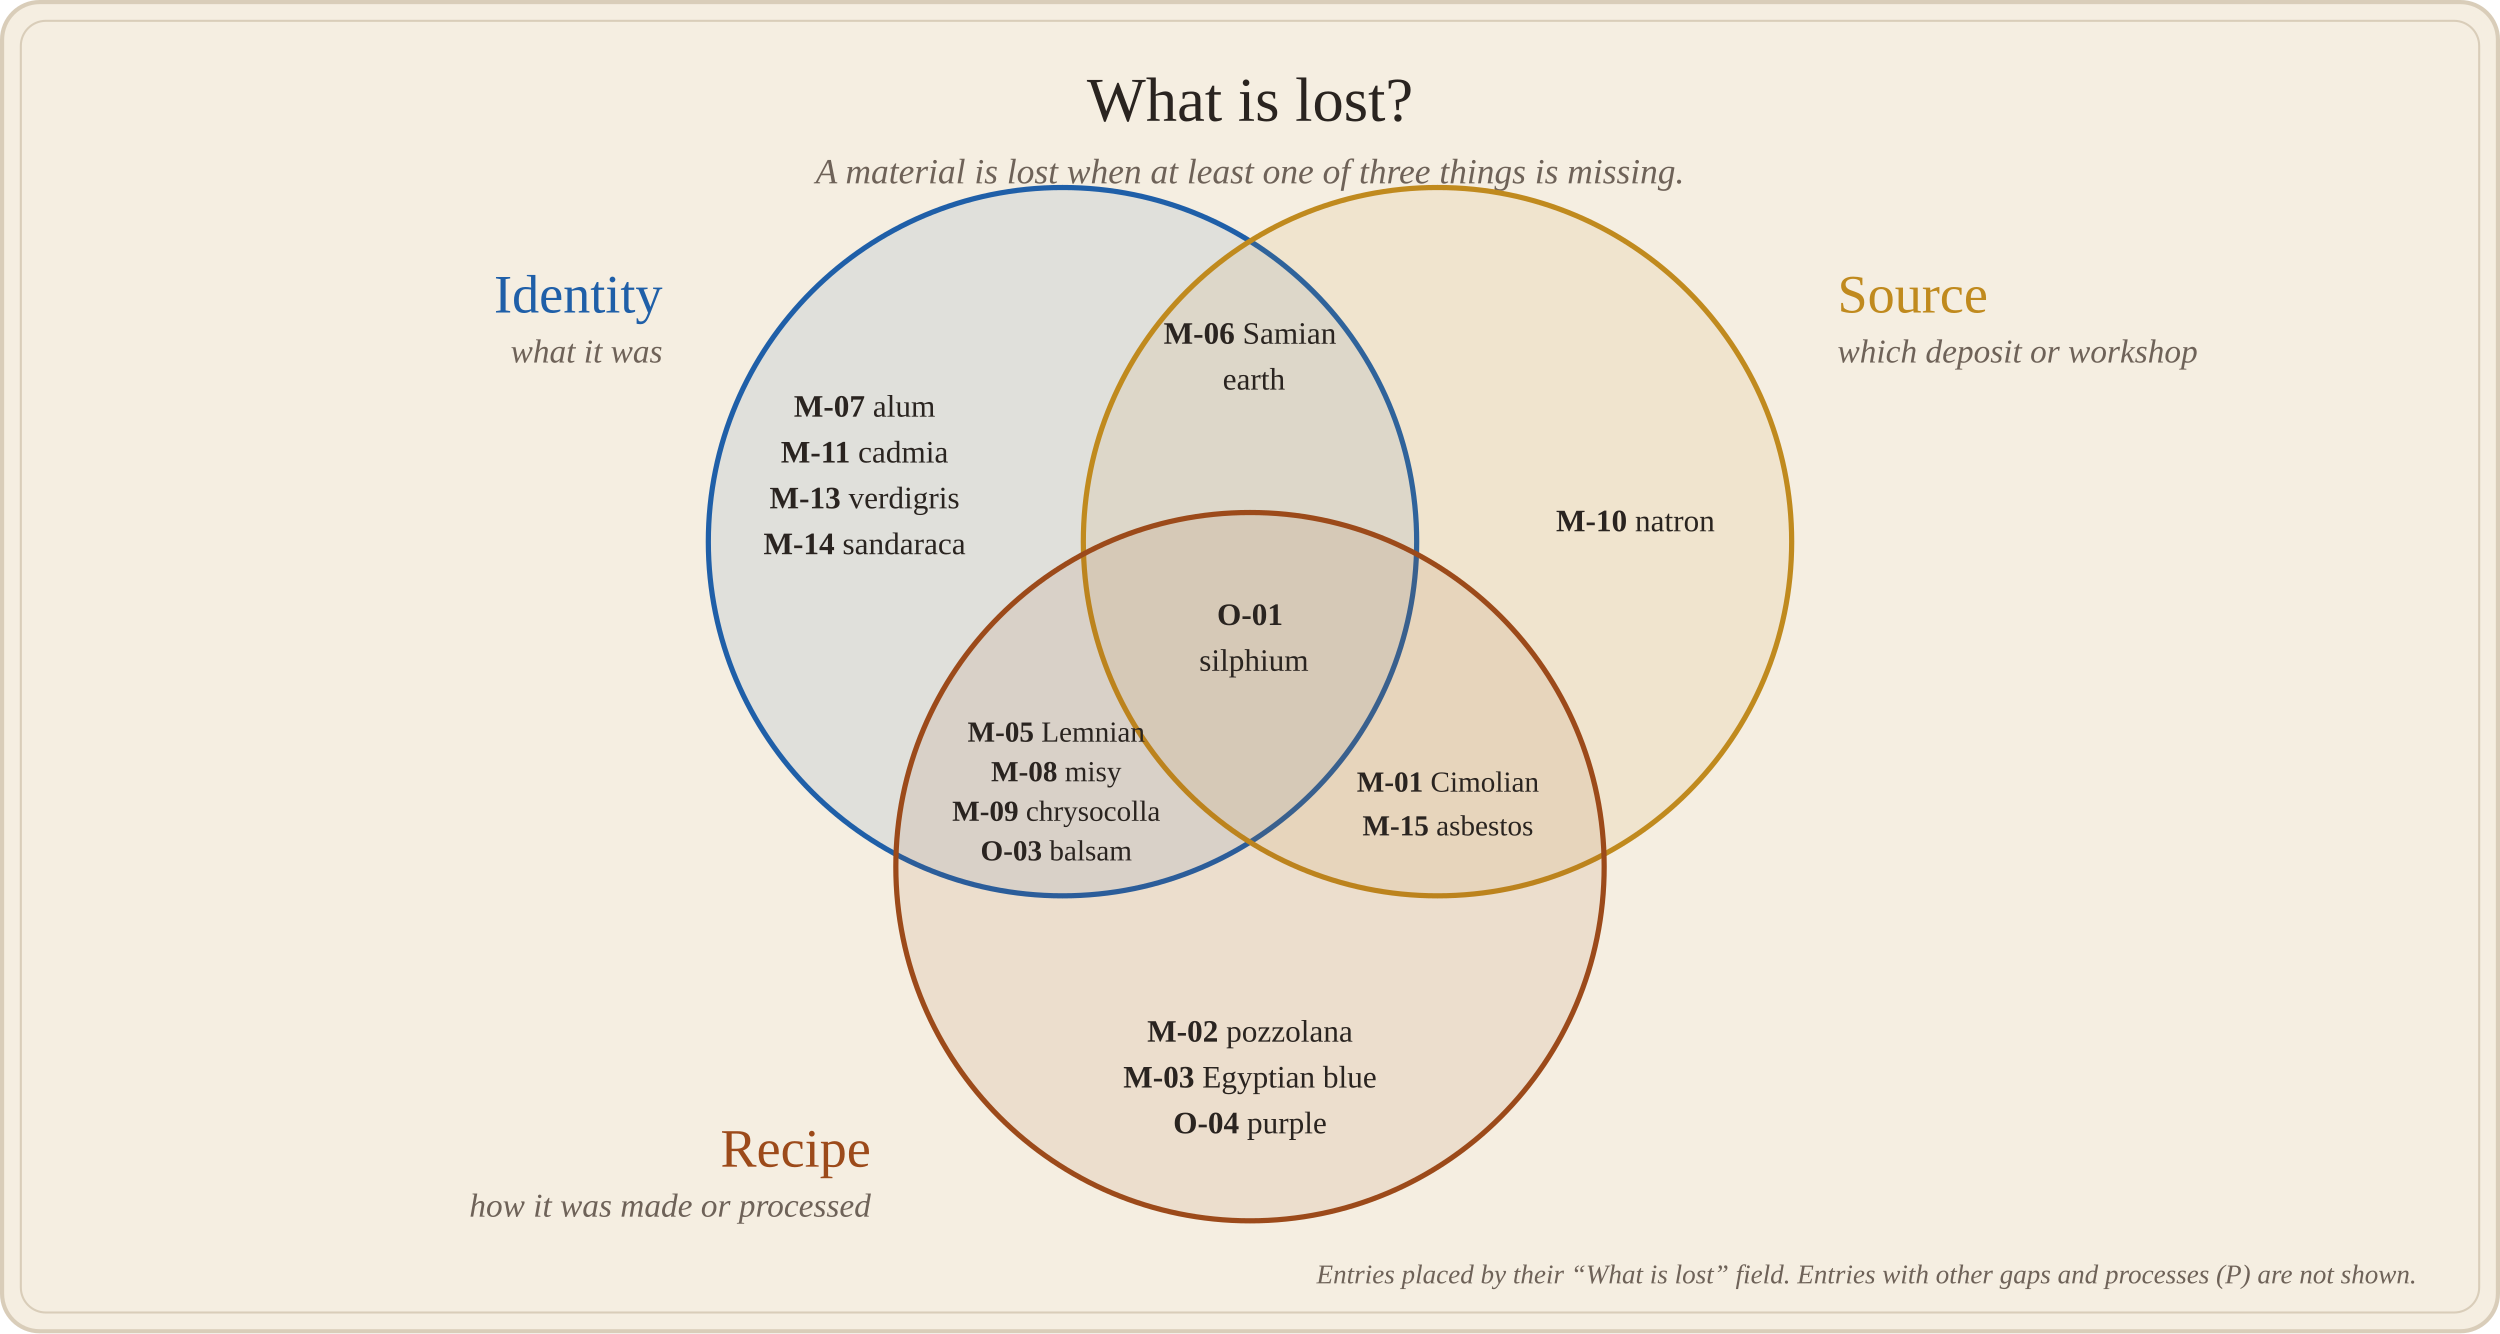
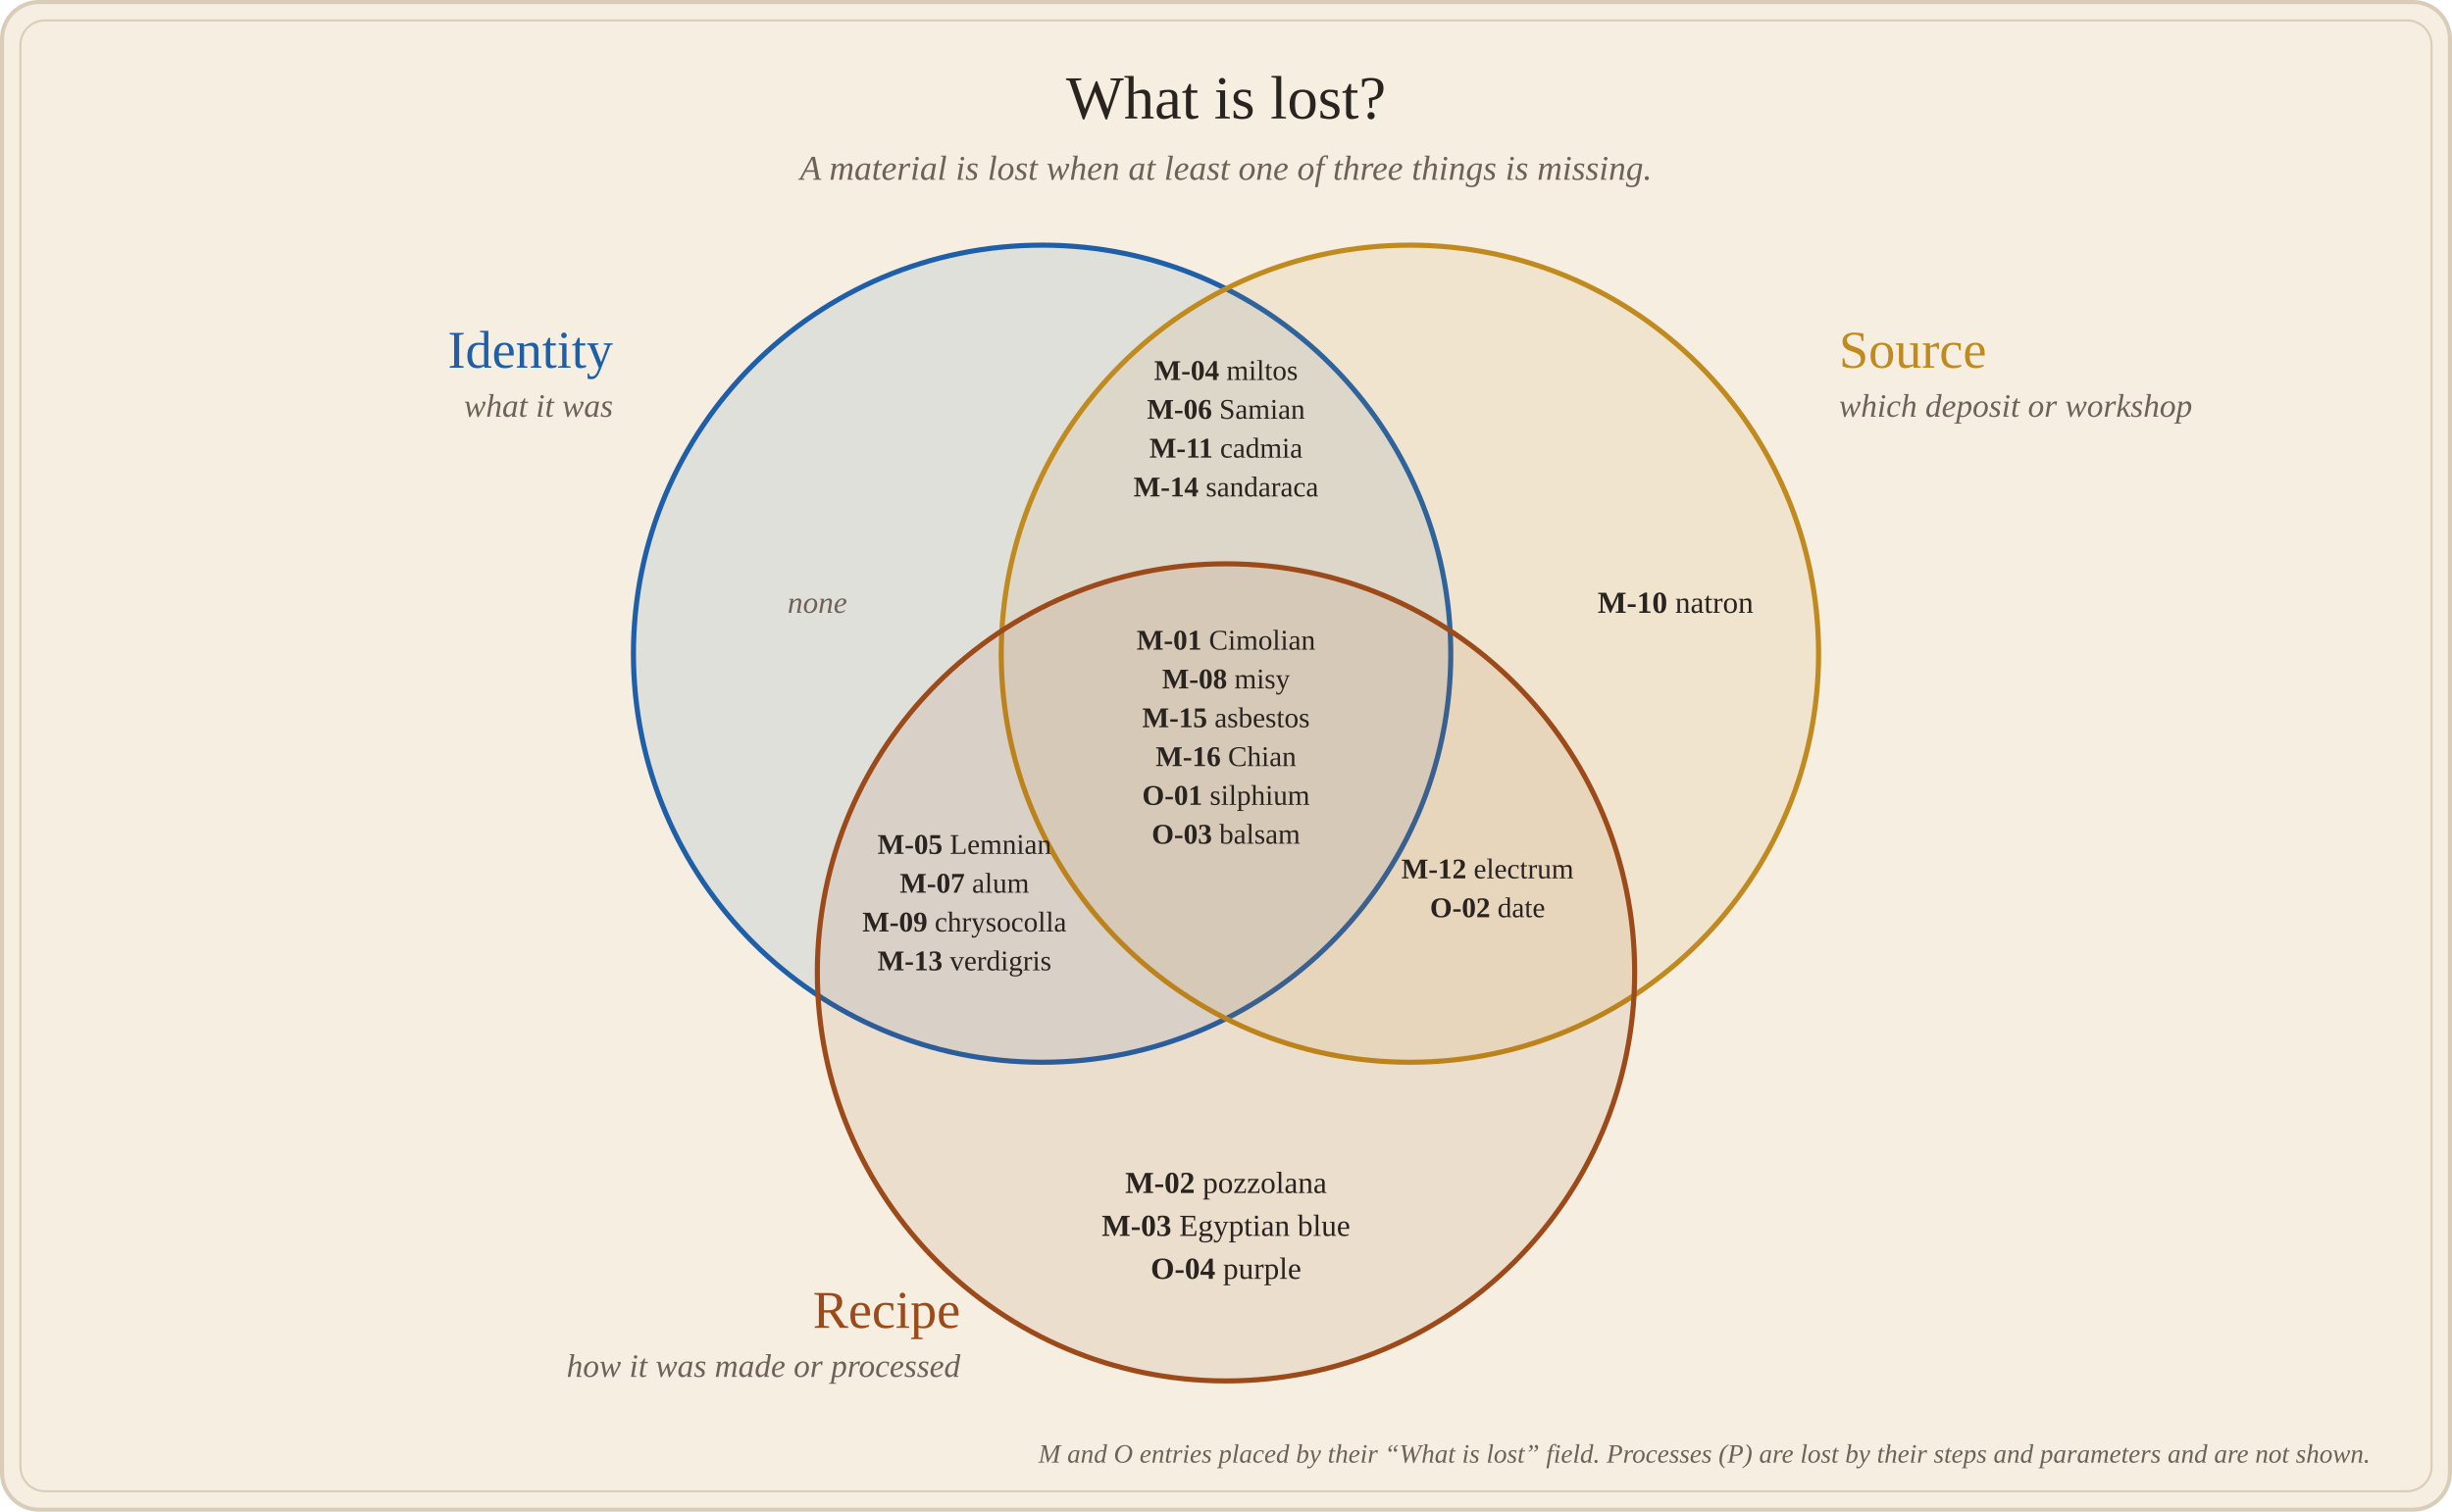
- <svg xmlns="http://www.w3.org/2000/svg" width="1200" height="640" viewBox="0 0 1200 640" role="img" aria-label="What is lost: identity, source, recipe">
-   <rect x="1" y="1" width="1198" height="638" rx="18" fill="#F5EEE1" stroke="#D9CDB9" stroke-width="2" />
-   <rect x="10" y="10" width="1180" height="620" rx="12" fill="none" stroke="#D9CDB9" stroke-width="1" />
+ <svg xmlns="http://www.w3.org/2000/svg" width="1200" height="740" viewBox="0 0 1200 740" role="img" aria-label="What is lost: identity, source, recipe">
+   <rect x="1" y="1" width="1198" height="738" rx="18" fill="#F5EEE1" stroke="#D9CDB9" stroke-width="2" />
+   <rect x="10" y="10" width="1180" height="720" rx="12" fill="none" stroke="#D9CDB9" stroke-width="1" />
  <text x="600" y="58" font-family="Georgia, 'Times New Roman', Times, serif" font-size="30" fill="#2A2420" text-anchor="middle" font-weight="normal" font-style="normal" letter-spacing="0">What is lost?</text>
  <text x="600" y="88" font-family="Georgia, 'Times New Roman', Times, serif" font-size="17" fill="#6E6258" text-anchor="middle" font-weight="normal" font-style="italic" letter-spacing="0">A material is lost when at least one of three things is missing.</text>
-   <circle cx="510" cy="260" r="170" fill="#1F5FA8" fill-opacity="0.10" stroke="#1F5FA8" stroke-width="2.5" />
-   <circle cx="690" cy="260" r="170" fill="#C08A1E" fill-opacity="0.10" stroke="#C08A1E" stroke-width="2.5" />
-   <circle cx="600" cy="416" r="170" fill="#9C4A1A" fill-opacity="0.10" stroke="#9C4A1A" stroke-width="2.5" />
-   <text x="318" y="150" font-family="Georgia, 'Times New Roman', Times, serif" font-size="26" fill="#1F5FA8" text-anchor="end" font-weight="normal" font-style="normal" letter-spacing="0">Identity</text>
-   <text x="318" y="174" font-family="Georgia, 'Times New Roman', Times, serif" font-size="16" fill="#6E6258" text-anchor="end" font-weight="normal" font-style="italic" letter-spacing="0">what it was</text>
-   <text x="882" y="150" font-family="Georgia, 'Times New Roman', Times, serif" font-size="26" fill="#C08A1E" text-anchor="start" font-weight="normal" font-style="normal" letter-spacing="0">Source</text>
-   <text x="882" y="174" font-family="Georgia, 'Times New Roman', Times, serif" font-size="16" fill="#6E6258" text-anchor="start" font-weight="normal" font-style="italic" letter-spacing="0">which deposit or workshop</text>
-   <text x="418" y="560" font-family="Georgia, 'Times New Roman', Times, serif" font-size="26" fill="#9C4A1A" text-anchor="end" font-weight="normal" font-style="normal" letter-spacing="0">Recipe</text>
-   <text x="418" y="584" font-family="Georgia, 'Times New Roman', Times, serif" font-size="16" fill="#6E6258" text-anchor="end" font-weight="normal" font-style="italic" letter-spacing="0">how it was made or processed</text>
-   <text x="415" y="200" font-family="Georgia, 'Times New Roman', Times, serif" font-size="15" fill="#2A2420" text-anchor="middle">
+   <circle cx="510" cy="320" r="200" fill="#1F5FA8" fill-opacity="0.10" stroke="#1F5FA8" stroke-width="2.5" />
+   <circle cx="690" cy="320" r="200" fill="#C08A1E" fill-opacity="0.10" stroke="#C08A1E" stroke-width="2.5" />
+   <circle cx="600" cy="476" r="200" fill="#9C4A1A" fill-opacity="0.10" stroke="#9C4A1A" stroke-width="2.5" />
+   <text x="300" y="180" font-family="Georgia, 'Times New Roman', Times, serif" font-size="26" fill="#1F5FA8" text-anchor="end" font-weight="normal" font-style="normal" letter-spacing="0">Identity</text>
+   <text x="300" y="204" font-family="Georgia, 'Times New Roman', Times, serif" font-size="16" fill="#6E6258" text-anchor="end" font-weight="normal" font-style="italic" letter-spacing="0">what it was</text>
+   <text x="900" y="180" font-family="Georgia, 'Times New Roman', Times, serif" font-size="26" fill="#C08A1E" text-anchor="start" font-weight="normal" font-style="normal" letter-spacing="0">Source</text>
+   <text x="900" y="204" font-family="Georgia, 'Times New Roman', Times, serif" font-size="16" fill="#6E6258" text-anchor="start" font-weight="normal" font-style="italic" letter-spacing="0">which deposit or workshop</text>
+   <text x="470" y="650" font-family="Georgia, 'Times New Roman', Times, serif" font-size="26" fill="#9C4A1A" text-anchor="end" font-weight="normal" font-style="normal" letter-spacing="0">Recipe</text>
+   <text x="470" y="674" font-family="Georgia, 'Times New Roman', Times, serif" font-size="16" fill="#6E6258" text-anchor="end" font-weight="normal" font-style="italic" letter-spacing="0">how it was made or processed</text>
+   <text x="400" y="300" font-family="Georgia, 'Times New Roman', Times, serif" font-size="15" fill="#6E6258" text-anchor="middle" font-weight="normal" font-style="italic" letter-spacing="0">none</text>
+   <text x="820" y="300" font-family="Georgia, 'Times New Roman', Times, serif" font-size="15" fill="#2A2420" text-anchor="middle">
+     <tspan font-weight="bold">M-10</tspan> natron</text>
+   <text x="600" y="584" font-family="Georgia, 'Times New Roman', Times, serif" font-size="15" fill="#2A2420" text-anchor="middle">
+     <tspan font-weight="bold">M-02</tspan> pozzolana</text>
+   <text x="600" y="605" font-family="Georgia, 'Times New Roman', Times, serif" font-size="15" fill="#2A2420" text-anchor="middle">
+     <tspan font-weight="bold">M-03</tspan> Egyptian blue</text>
+   <text x="600" y="626" font-family="Georgia, 'Times New Roman', Times, serif" font-size="15" fill="#2A2420" text-anchor="middle">
+     <tspan font-weight="bold">O-04</tspan> purple</text>
+   <text x="600" y="186" font-family="Georgia, 'Times New Roman', Times, serif" font-size="14" fill="#2A2420" text-anchor="middle">
+     <tspan font-weight="bold">M-04</tspan> miltos</text>
+   <text x="600" y="205" font-family="Georgia, 'Times New Roman', Times, serif" font-size="14" fill="#2A2420" text-anchor="middle">
+     <tspan font-weight="bold">M-06</tspan> Samian</text>
+   <text x="600" y="224" font-family="Georgia, 'Times New Roman', Times, serif" font-size="14" fill="#2A2420" text-anchor="middle">
+     <tspan font-weight="bold">M-11</tspan> cadmia</text>
+   <text x="600" y="243" font-family="Georgia, 'Times New Roman', Times, serif" font-size="14" fill="#2A2420" text-anchor="middle">
+     <tspan font-weight="bold">M-14</tspan> sandaraca</text>
+   <text x="472" y="418" font-family="Georgia, 'Times New Roman', Times, serif" font-size="14" fill="#2A2420" text-anchor="middle">
+     <tspan font-weight="bold">M-05</tspan> Lemnian</text>
+   <text x="472" y="437" font-family="Georgia, 'Times New Roman', Times, serif" font-size="14" fill="#2A2420" text-anchor="middle">
    <tspan font-weight="bold">M-07</tspan> alum</text>
-   <text x="415" y="222" font-family="Georgia, 'Times New Roman', Times, serif" font-size="15" fill="#2A2420" text-anchor="middle">
-     <tspan font-weight="bold">M-11</tspan> cadmia</text>
-   <text x="415" y="244" font-family="Georgia, 'Times New Roman', Times, serif" font-size="15" fill="#2A2420" text-anchor="middle">
+   <text x="472" y="456" font-family="Georgia, 'Times New Roman', Times, serif" font-size="14" fill="#2A2420" text-anchor="middle">
+     <tspan font-weight="bold">M-09</tspan> chrysocolla</text>
+   <text x="472" y="475" font-family="Georgia, 'Times New Roman', Times, serif" font-size="14" fill="#2A2420" text-anchor="middle">
    <tspan font-weight="bold">M-13</tspan> verdigris</text>
-   <text x="415" y="266" font-family="Georgia, 'Times New Roman', Times, serif" font-size="15" fill="#2A2420" text-anchor="middle">
-     <tspan font-weight="bold">M-14</tspan> sandaraca</text>
-   <text x="785" y="255" font-family="Georgia, 'Times New Roman', Times, serif" font-size="15" fill="#2A2420" text-anchor="middle">
-     <tspan font-weight="bold">M-10</tspan> natron</text>
-   <text x="600" y="500" font-family="Georgia, 'Times New Roman', Times, serif" font-size="15" fill="#2A2420" text-anchor="middle">
-     <tspan font-weight="bold">M-02</tspan> pozzolana</text>
-   <text x="600" y="522" font-family="Georgia, 'Times New Roman', Times, serif" font-size="15" fill="#2A2420" text-anchor="middle">
-     <tspan font-weight="bold">M-03</tspan> Egyptian blue</text>
-   <text x="600" y="544" font-family="Georgia, 'Times New Roman', Times, serif" font-size="15" fill="#2A2420" text-anchor="middle">
-     <tspan font-weight="bold">O-04</tspan> purple</text>
-   <text x="600" y="165" font-family="Georgia, 'Times New Roman', Times, serif" font-size="15" fill="#2A2420" text-anchor="middle">
-     <tspan font-weight="bold">M-06</tspan> Samian</text>
-   <text x="600" y="187" font-family="Georgia, 'Times New Roman', Times, serif" font-size="15" fill="#2A2420" text-anchor="middle">
-     <tspan font-weight="bold" /> earth</text>
-   <text x="507" y="356" font-family="Georgia, 'Times New Roman', Times, serif" font-size="14" fill="#2A2420" text-anchor="middle">
-     <tspan font-weight="bold">M-05</tspan> Lemnian</text>
-   <text x="507" y="375" font-family="Georgia, 'Times New Roman', Times, serif" font-size="14" fill="#2A2420" text-anchor="middle">
+   <text x="728" y="430" font-family="Georgia, 'Times New Roman', Times, serif" font-size="14" fill="#2A2420" text-anchor="middle">
+     <tspan font-weight="bold">M-12</tspan> electrum</text>
+   <text x="728" y="449" font-family="Georgia, 'Times New Roman', Times, serif" font-size="14" fill="#2A2420" text-anchor="middle">
+     <tspan font-weight="bold">O-02</tspan> date</text>
+   <text x="600" y="318" font-family="Georgia, 'Times New Roman', Times, serif" font-size="14" fill="#2A2420" text-anchor="middle">
+     <tspan font-weight="bold">M-01</tspan> Cimolian</text>
+   <text x="600" y="337" font-family="Georgia, 'Times New Roman', Times, serif" font-size="14" fill="#2A2420" text-anchor="middle">
    <tspan font-weight="bold">M-08</tspan> misy</text>
-   <text x="507" y="394" font-family="Georgia, 'Times New Roman', Times, serif" font-size="14" fill="#2A2420" text-anchor="middle">
-     <tspan font-weight="bold">M-09</tspan> chrysocolla</text>
-   <text x="507" y="413" font-family="Georgia, 'Times New Roman', Times, serif" font-size="14" fill="#2A2420" text-anchor="middle">
+   <text x="600" y="356" font-family="Georgia, 'Times New Roman', Times, serif" font-size="14" fill="#2A2420" text-anchor="middle">
+     <tspan font-weight="bold">M-15</tspan> asbestos</text>
+   <text x="600" y="375" font-family="Georgia, 'Times New Roman', Times, serif" font-size="14" fill="#2A2420" text-anchor="middle">
+     <tspan font-weight="bold">M-16</tspan> Chian</text>
+   <text x="600" y="394" font-family="Georgia, 'Times New Roman', Times, serif" font-size="14" fill="#2A2420" text-anchor="middle">
+     <tspan font-weight="bold">O-01</tspan> silphium</text>
+   <text x="600" y="413" font-family="Georgia, 'Times New Roman', Times, serif" font-size="14" fill="#2A2420" text-anchor="middle">
    <tspan font-weight="bold">O-03</tspan> balsam</text>
-   <text x="695" y="380" font-family="Georgia, 'Times New Roman', Times, serif" font-size="14" fill="#2A2420" text-anchor="middle">
-     <tspan font-weight="bold">M-01</tspan> Cimolian</text>
-   <text x="695" y="401" font-family="Georgia, 'Times New Roman', Times, serif" font-size="14" fill="#2A2420" text-anchor="middle">
-     <tspan font-weight="bold">M-15</tspan> asbestos</text>
-   <text x="600" y="300" font-family="Georgia, 'Times New Roman', Times, serif" font-size="15" fill="#2A2420" text-anchor="middle">
-     <tspan font-weight="bold">O-01</tspan>
-   </text>
-   <text x="600" y="322" font-family="Georgia, 'Times New Roman', Times, serif" font-size="15" fill="#2A2420" text-anchor="middle">
-     <tspan font-weight="bold" /> silphium</text>
-   <text x="1160" y="616" font-family="Georgia, 'Times New Roman', Times, serif" font-size="13" fill="#6E6258" text-anchor="end" font-weight="normal" font-style="italic" letter-spacing="0">Entries placed by their “What is lost” field. Entries with other gaps and processes (P) are not shown.</text>
+   <text x="1160" y="716" font-family="Georgia, 'Times New Roman', Times, serif" font-size="13" fill="#6E6258" text-anchor="end" font-weight="normal" font-style="italic" letter-spacing="0">M and O entries placed by their “What is lost” field. Processes (P) are lost by their steps and parameters and are not shown.</text>
</svg>
